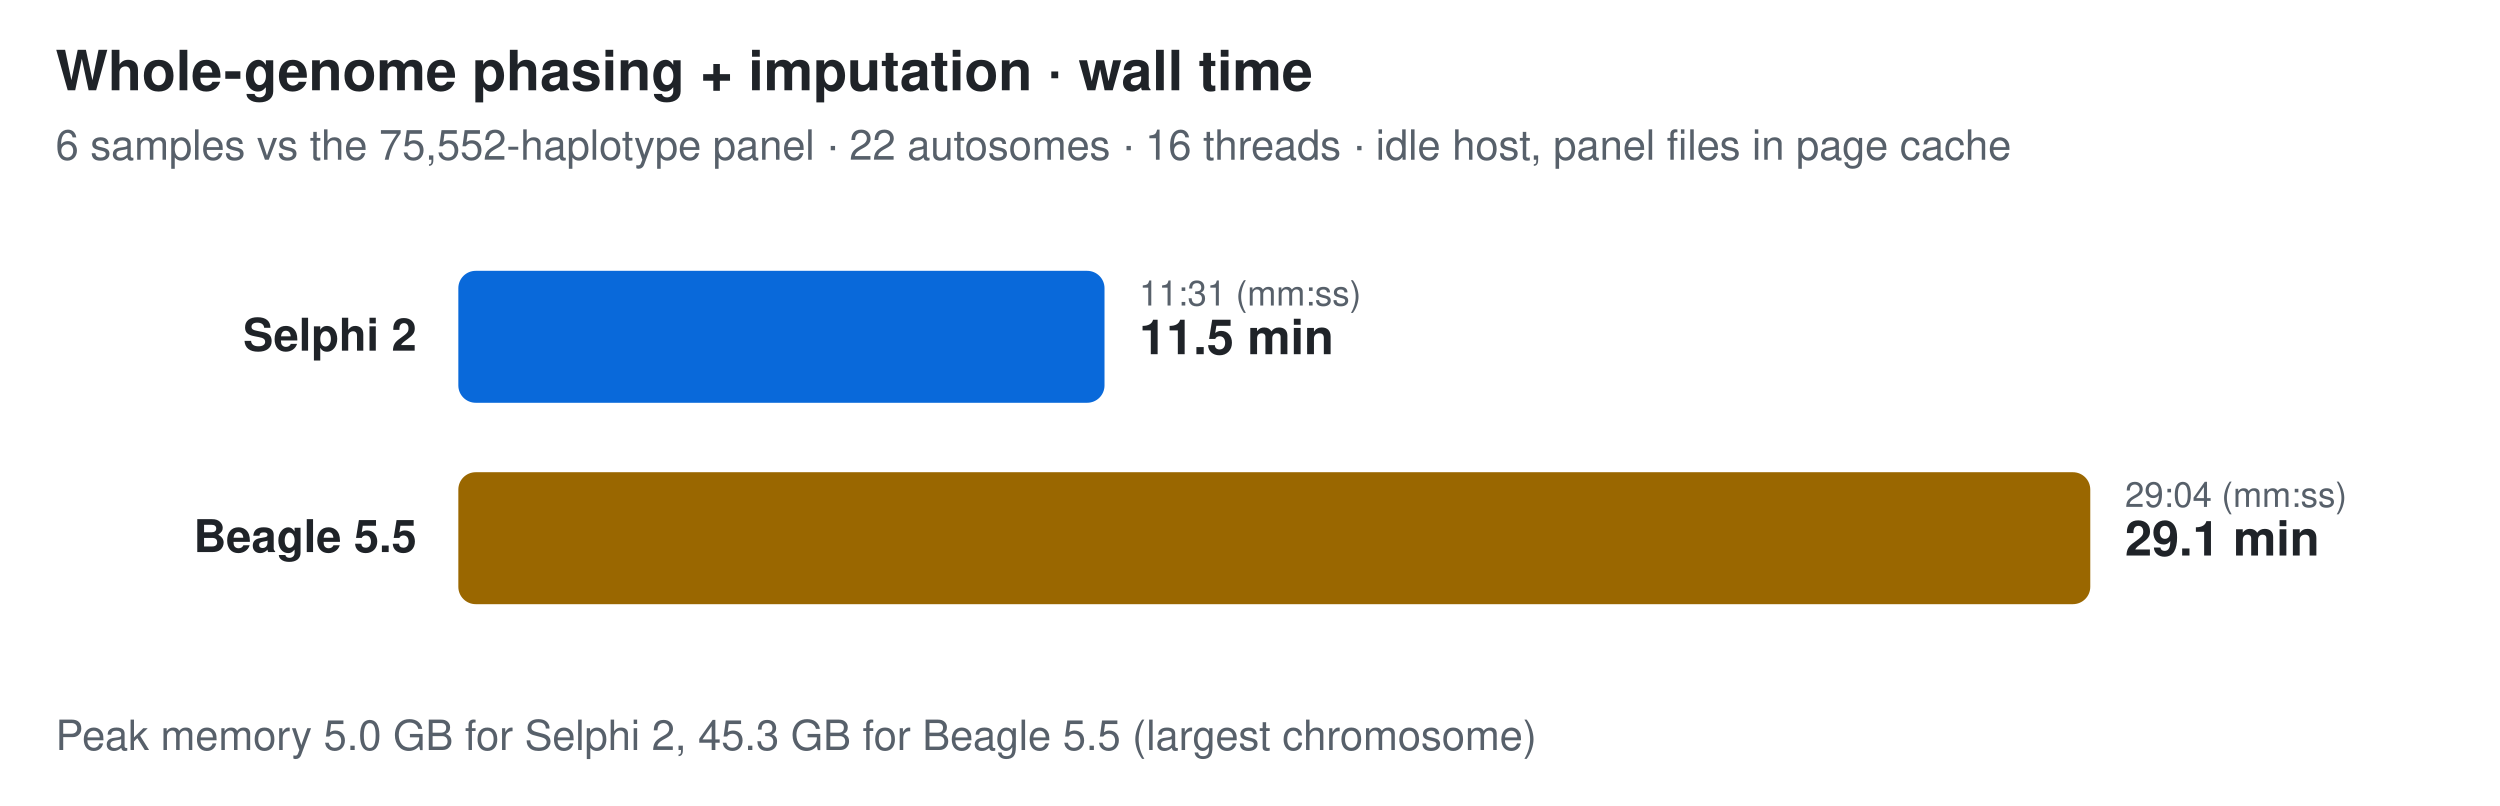
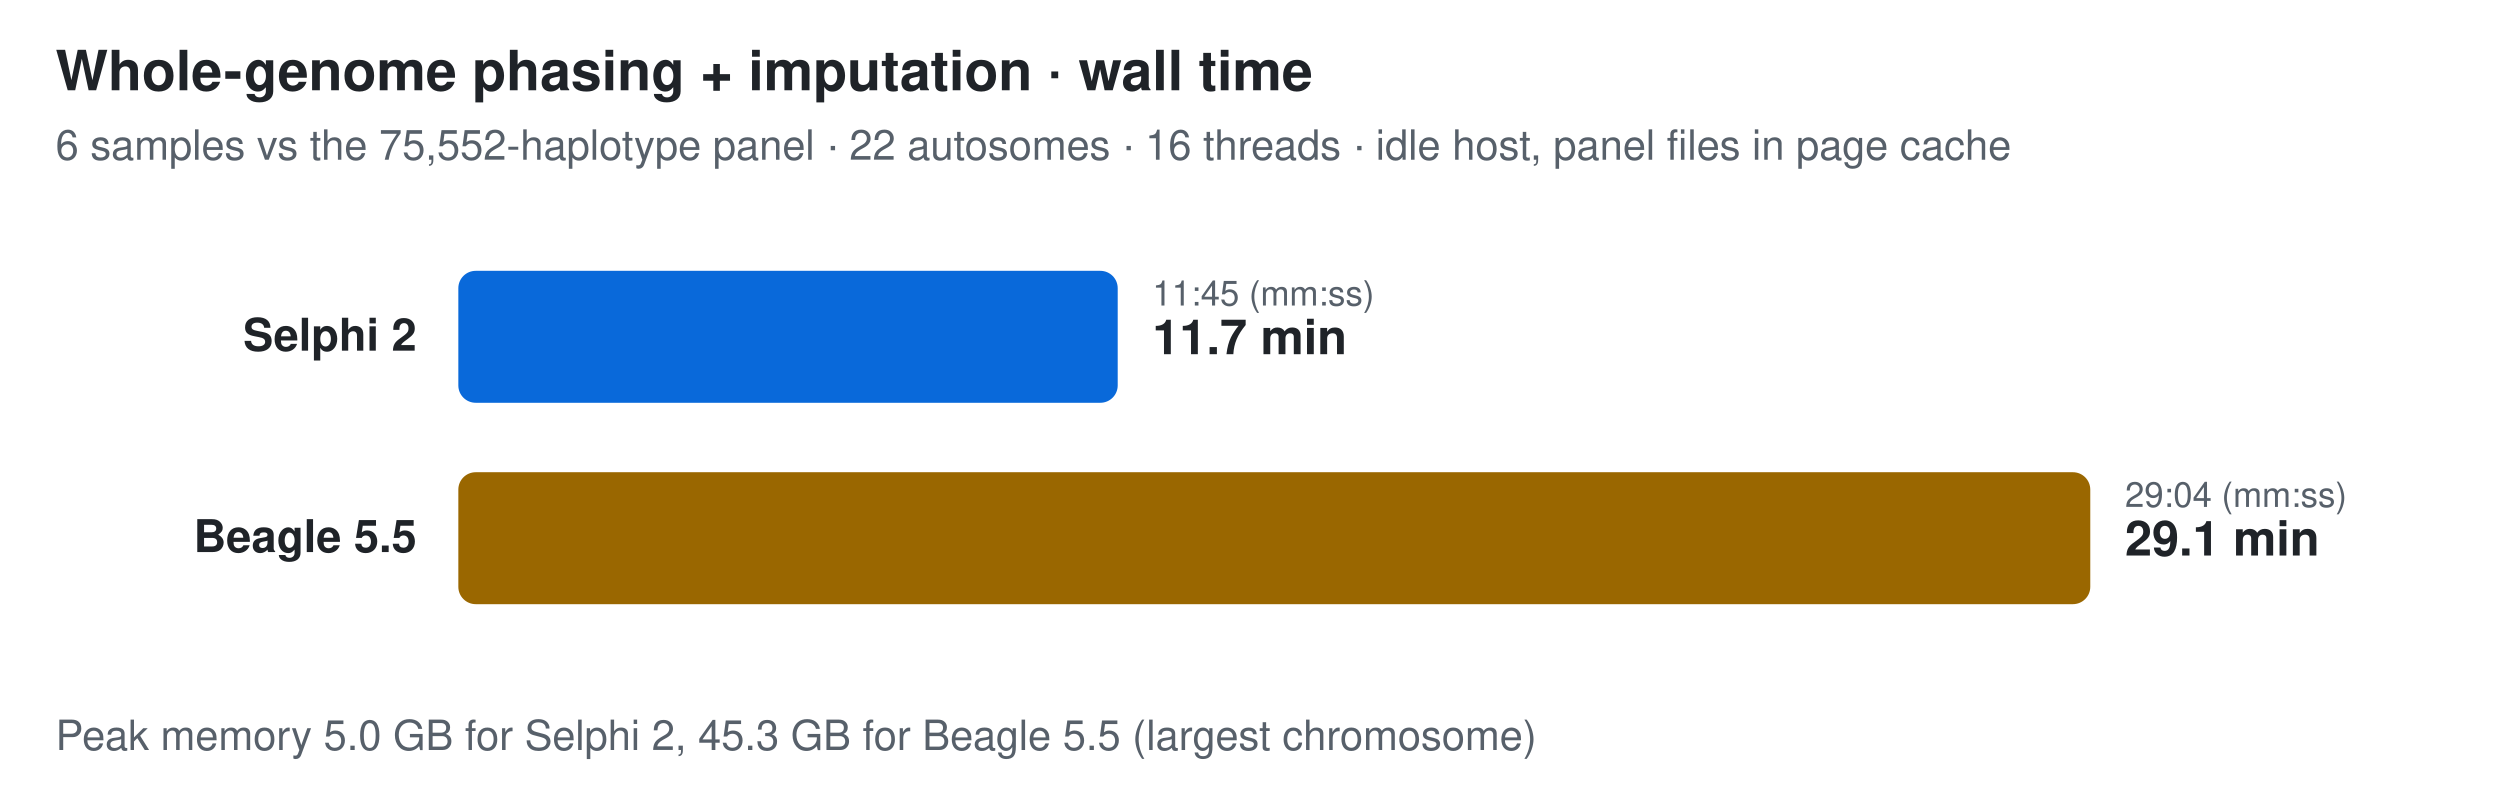
<svg xmlns="http://www.w3.org/2000/svg" viewBox="0 0 720 232" font-family="-apple-system, BlinkMacSystemFont, 'Segoe UI', Helvetica, Arial, sans-serif">
  <text x="16" y="26" fill="#1f2328" font-size="16" font-weight="700">Whole-genome phasing + imputation · wall time</text>
  <text x="16" y="46" fill="#57606a" font-size="12">6 samples vs the 75,552-haplotype panel · 22 autosomes · 16 threads · idle host, panel files in page cache</text>
  <text x="120" y="101" text-anchor="end" fill="#1f2328" font-size="13" font-weight="600">Selphi 2</text>
-   <rect x="132" y="78" width="186.1" height="38" rx="5" fill="#0969da" />
-   <text x="328.1" y="102" fill="#1f2328" font-size="14" font-weight="700">11.5 min</text>
-   <text x="328.1" y="88" fill="#57606a" font-size="10">11:31 (mm:ss)</text>
+   <rect x="132" y="78" width="189.9" height="38" rx="5" fill="#0969da" />
+   <text x="331.9" y="102" fill="#1f2328" font-size="14" font-weight="700">11.7 min</text>
+   <text x="331.9" y="88" fill="#57606a" font-size="10">11:45 (mm:ss)</text>
  <text x="120" y="159" text-anchor="end" fill="#1f2328" font-size="13" font-weight="600">Beagle 5.5</text>
  <rect x="132" y="136" width="470.0" height="38" rx="5" fill="#9a6700" />
  <text x="612.0" y="160" fill="#1f2328" font-size="14" font-weight="700">29.1 min</text>
  <text x="612.0" y="146" fill="#57606a" font-size="10">29:04 (mm:ss)</text>
  <text x="16" y="216" fill="#57606a" font-size="12">Peak memory 5.0 GB for Selphi 2, 45.3 GB for Beagle 5.5 (largest chromosome)</text>
</svg>
